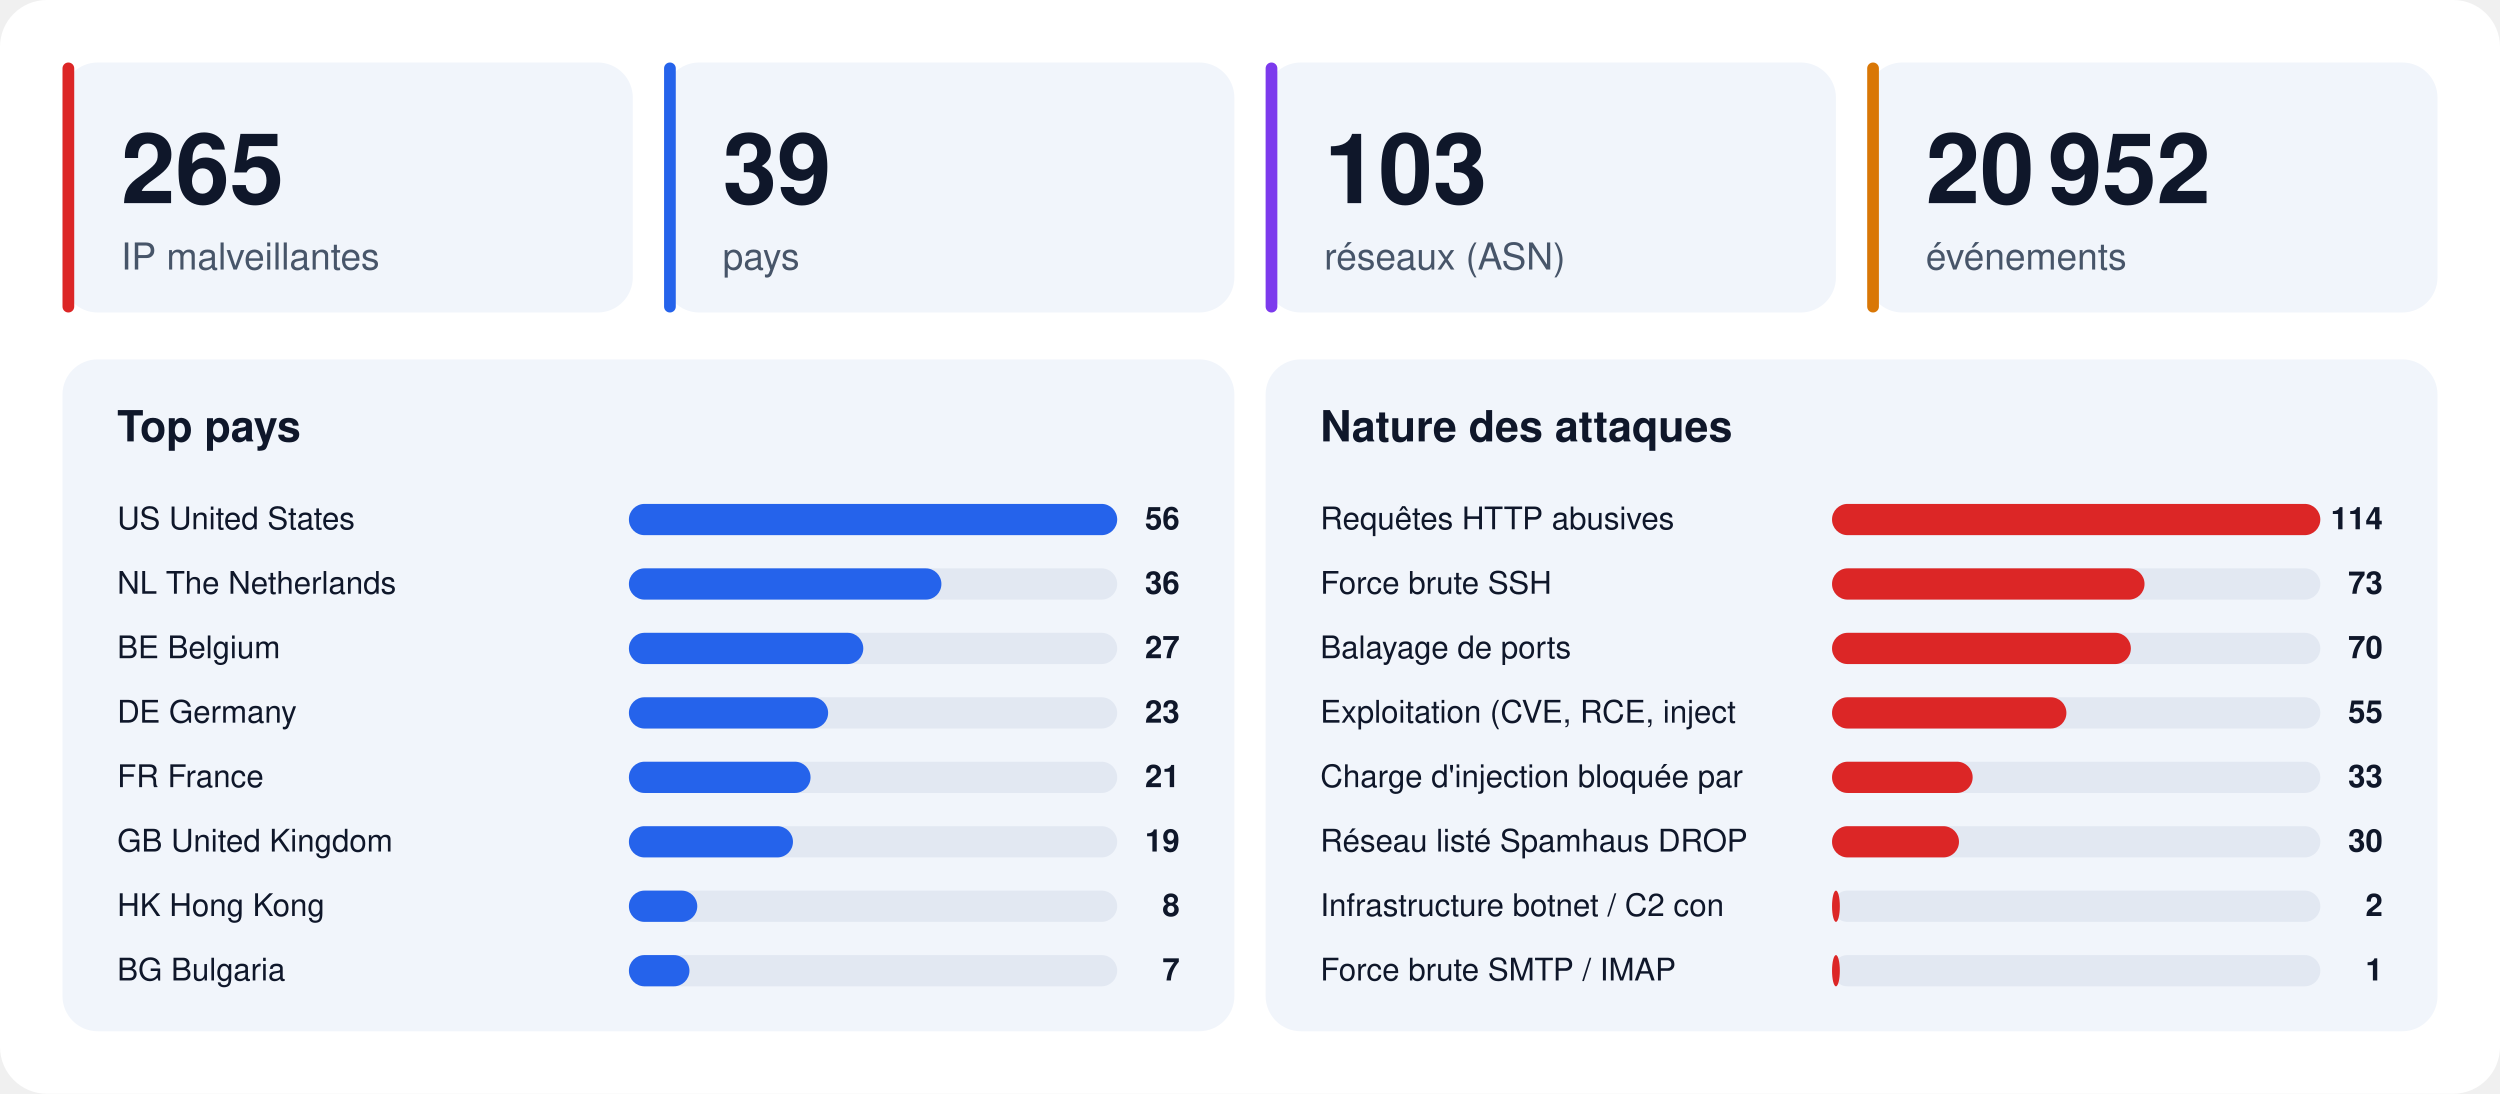
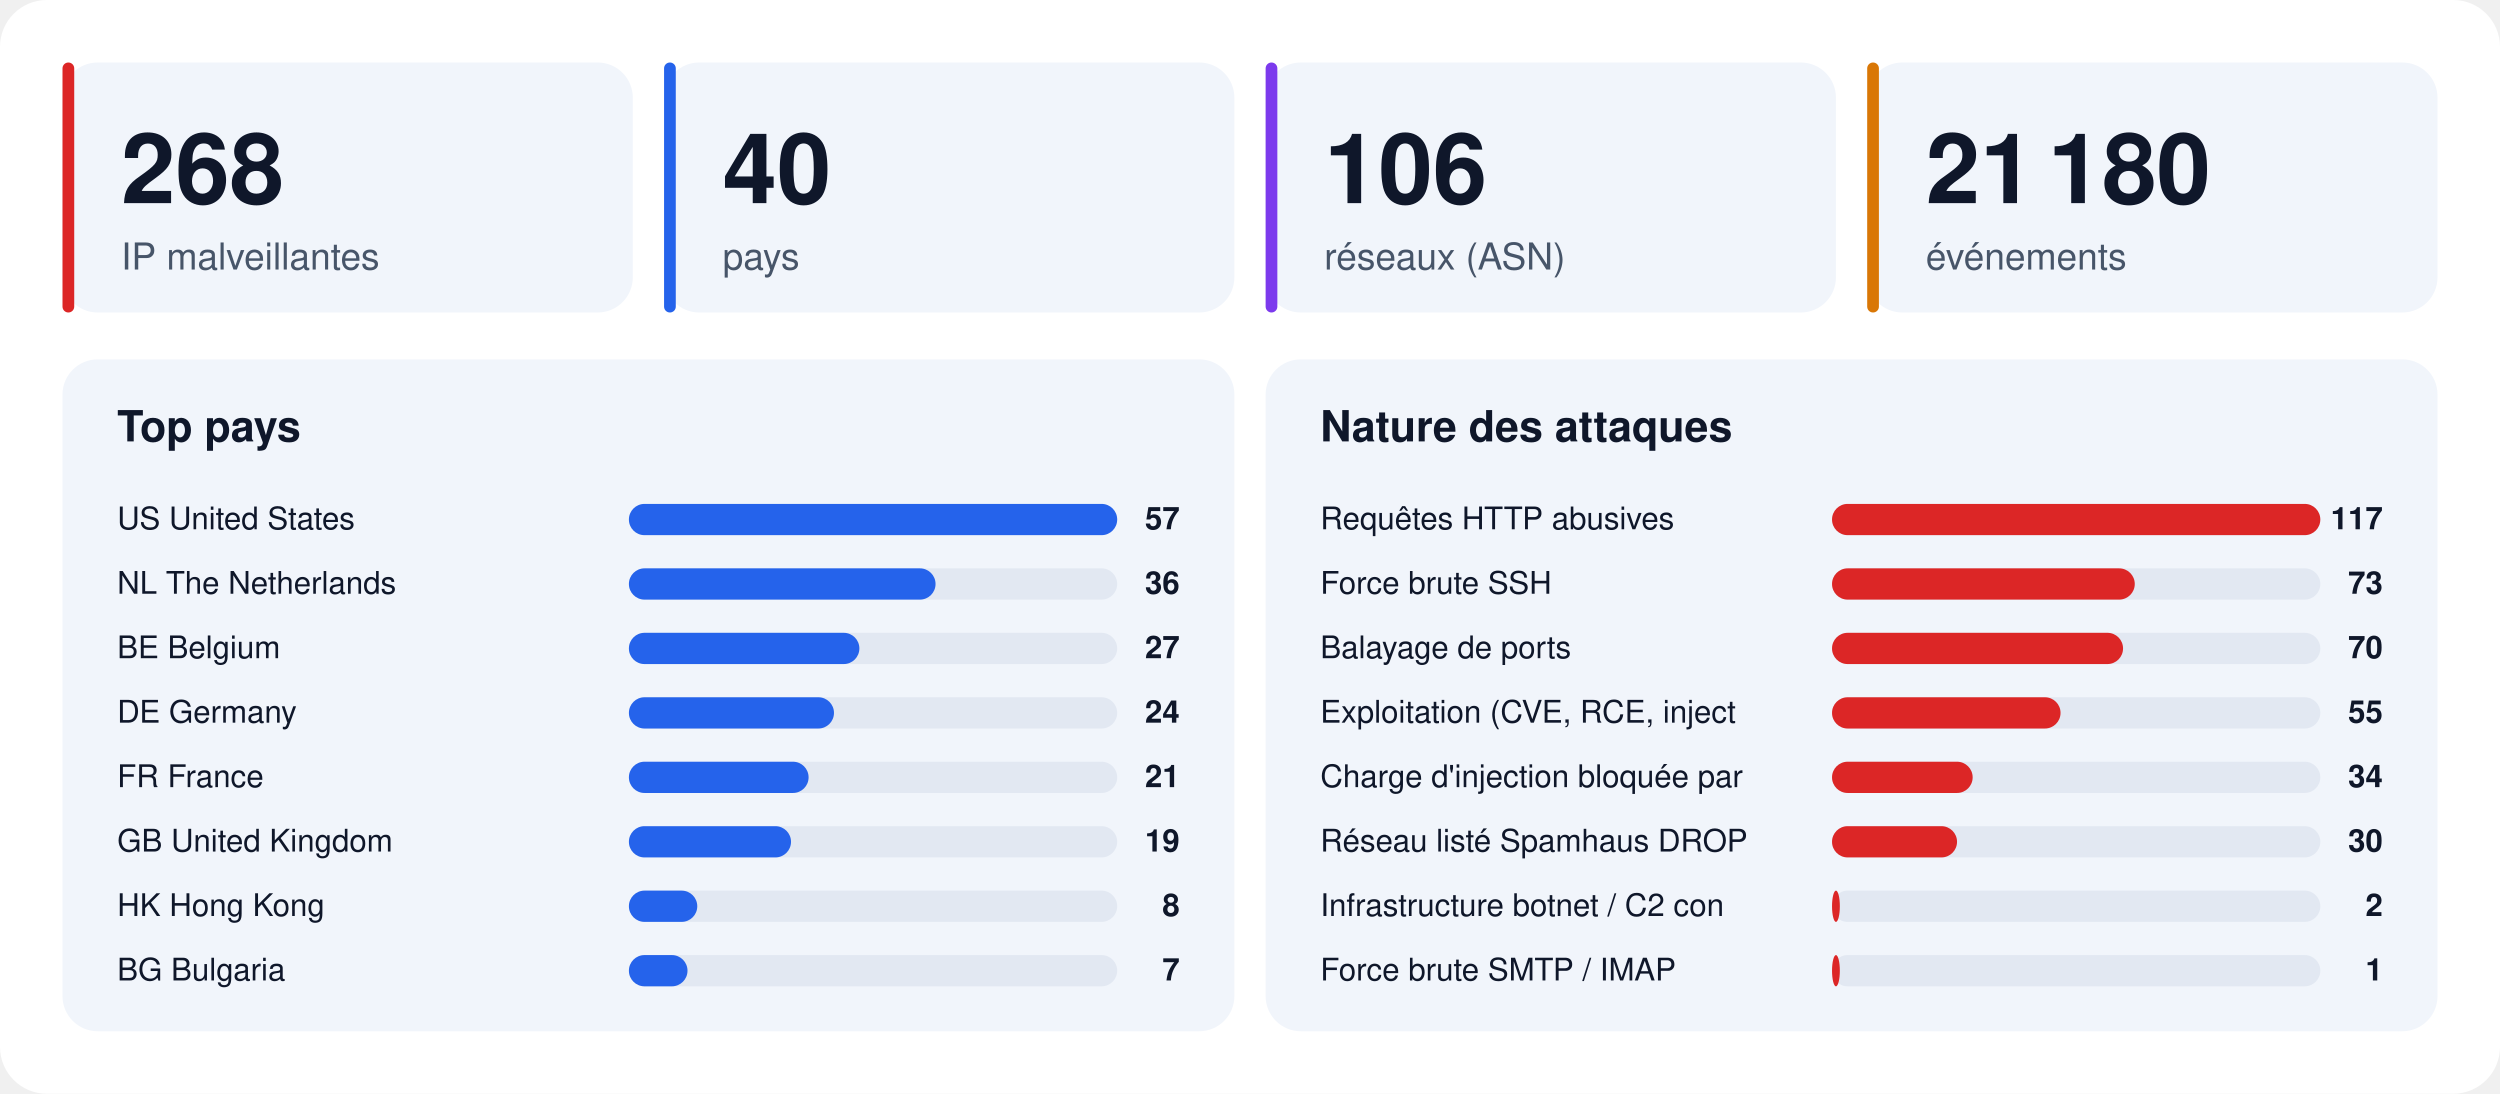
<svg xmlns="http://www.w3.org/2000/svg" width="1280" height="560" viewBox="0 0 1280 560" font-family="-apple-system,BlinkMacSystemFont,'Segoe UI',Helvetica,Arial,sans-serif">
  <rect width="1280" height="560" rx="24" fill="#ffffff" />
  <rect x="32" y="32" width="292" height="128" rx="18" fill="#f1f5fb" />
  <rect x="32" y="32" width="6" height="128" rx="3" fill="#dc2626" />
-   <text x="62" y="104" font-size="50" font-weight="800" fill="#0f172a">265</text>
+   <text x="62" y="104" font-size="50" font-weight="800" fill="#0f172a">268</text>
  <text x="62" y="138" font-size="19" fill="#475569">IP malveillantes</text>
  <rect x="340" y="32" width="292" height="128" rx="18" fill="#f1f5fb" />
  <rect x="340" y="32" width="6" height="128" rx="3" fill="#2563eb" />
-   <text x="370" y="104" font-size="50" font-weight="800" fill="#0f172a">39</text>
+   <text x="370" y="104" font-size="50" font-weight="800" fill="#0f172a">40</text>
  <text x="370" y="138" font-size="19" fill="#475569">pays</text>
  <rect x="648" y="32" width="292" height="128" rx="18" fill="#f1f5fb" />
  <rect x="648" y="32" width="6" height="128" rx="3" fill="#7c3aed" />
-   <text x="678" y="104" font-size="50" font-weight="800" fill="#0f172a">103</text>
+   <text x="678" y="104" font-size="50" font-weight="800" fill="#0f172a">106</text>
  <text x="678" y="138" font-size="19" fill="#475569">réseaux (ASN)</text>
  <rect x="956" y="32" width="292" height="128" rx="18" fill="#f1f5fb" />
  <rect x="956" y="32" width="6" height="128" rx="3" fill="#d97706" />
-   <text x="986" y="104" font-size="50" font-weight="800" fill="#0f172a">20 952</text>
+   <text x="986" y="104" font-size="50" font-weight="800" fill="#0f172a">21 180</text>
  <text x="986" y="138" font-size="19" fill="#475569">événements</text>
  <rect x="32" y="184" width="600" height="344" rx="18" fill="#f1f5fb" />
  <text x="60" y="226" font-size="22" font-weight="700" fill="#0f172a">Top pays</text>
  <text x="60" y="271" font-size="16" fill="#0f172a">US  United States</text>
  <rect x="322" y="258" width="250" height="16" rx="8" fill="#e2e8f2" />
  <rect x="322" y="258" width="250" height="16" rx="8" fill="#2563eb" />
-   <text x="604" y="271" font-size="16" font-weight="700" text-anchor="end" fill="#0f172a">56</text>
+   <text x="604" y="271" font-size="16" font-weight="700" text-anchor="end" fill="#0f172a">57</text>
  <text x="60" y="304" font-size="16" fill="#0f172a">NL  The Netherlands</text>
  <rect x="322" y="291" width="250" height="16" rx="8" fill="#e2e8f2" />
-   <rect x="322" y="291" width="160" height="16" rx="8" fill="#2563eb" />
+   <rect x="322" y="291" width="157" height="16" rx="8" fill="#2563eb" />
  <text x="604" y="304" font-size="16" font-weight="700" text-anchor="end" fill="#0f172a">36</text>
  <text x="60" y="337" font-size="16" fill="#0f172a">BE  Belgium</text>
  <rect x="322" y="324" width="250" height="16" rx="8" fill="#e2e8f2" />
-   <rect x="322" y="324" width="120" height="16" rx="8" fill="#2563eb" />
+   <rect x="322" y="324" width="118" height="16" rx="8" fill="#2563eb" />
  <text x="604" y="337" font-size="16" font-weight="700" text-anchor="end" fill="#0f172a">27</text>
  <text x="60" y="370" font-size="16" fill="#0f172a">DE  Germany</text>
  <rect x="322" y="357" width="250" height="16" rx="8" fill="#e2e8f2" />
-   <rect x="322" y="357" width="102" height="16" rx="8" fill="#2563eb" />
-   <text x="604" y="370" font-size="16" font-weight="700" text-anchor="end" fill="#0f172a">23</text>
+   <rect x="322" y="357" width="105" height="16" rx="8" fill="#2563eb" />
+   <text x="604" y="370" font-size="16" font-weight="700" text-anchor="end" fill="#0f172a">24</text>
  <text x="60" y="403" font-size="16" fill="#0f172a">FR  France</text>
  <rect x="322" y="390" width="250" height="16" rx="8" fill="#e2e8f2" />
-   <rect x="322" y="390" width="93" height="16" rx="8" fill="#2563eb" />
+   <rect x="322" y="390" width="92" height="16" rx="8" fill="#2563eb" />
  <text x="604" y="403" font-size="16" font-weight="700" text-anchor="end" fill="#0f172a">21</text>
  <text x="60" y="436" font-size="16" fill="#0f172a">GB  United Kingdom</text>
  <rect x="322" y="423" width="250" height="16" rx="8" fill="#e2e8f2" />
-   <rect x="322" y="423" width="84" height="16" rx="8" fill="#2563eb" />
+   <rect x="322" y="423" width="83" height="16" rx="8" fill="#2563eb" />
  <text x="604" y="436" font-size="16" font-weight="700" text-anchor="end" fill="#0f172a">19</text>
  <text x="60" y="469" font-size="16" fill="#0f172a">HK  Hong Kong</text>
  <rect x="322" y="456" width="250" height="16" rx="8" fill="#e2e8f2" />
  <rect x="322" y="456" width="35" height="16" rx="8" fill="#2563eb" />
  <text x="604" y="469" font-size="16" font-weight="700" text-anchor="end" fill="#0f172a">8</text>
  <text x="60" y="502" font-size="16" fill="#0f172a">BG  Bulgaria</text>
  <rect x="322" y="489" width="250" height="16" rx="8" fill="#e2e8f2" />
-   <rect x="322" y="489" width="31" height="16" rx="8" fill="#2563eb" />
+   <rect x="322" y="489" width="30" height="16" rx="8" fill="#2563eb" />
  <text x="604" y="502" font-size="16" font-weight="700" text-anchor="end" fill="#0f172a">7</text>
  <rect x="648" y="184" width="600" height="344" rx="18" fill="#f1f5fb" />
  <text x="676" y="226" font-size="22" font-weight="700" fill="#0f172a">Nature des attaques</text>
  <text x="676" y="271" font-size="16" fill="#0f172a">Requêtes HTTP abusives</text>
  <rect x="938" y="258" width="250" height="16" rx="8" fill="#e2e8f2" />
  <rect x="938" y="258" width="250" height="16" rx="8" fill="#dc2626" />
-   <text x="1220" y="271" font-size="16" font-weight="700" text-anchor="end" fill="#0f172a">114</text>
+   <text x="1220" y="271" font-size="16" font-weight="700" text-anchor="end" fill="#0f172a">117</text>
  <text x="676" y="304" font-size="16" fill="#0f172a">Force brute SSH</text>
  <rect x="938" y="291" width="250" height="16" rx="8" fill="#e2e8f2" />
-   <rect x="938" y="291" width="160" height="16" rx="8" fill="#dc2626" />
+   <rect x="938" y="291" width="155" height="16" rx="8" fill="#dc2626" />
  <text x="1220" y="304" font-size="16" font-weight="700" text-anchor="end" fill="#0f172a">73</text>
  <text x="676" y="337" font-size="16" fill="#0f172a">Balayage de ports</text>
  <rect x="938" y="324" width="250" height="16" rx="8" fill="#e2e8f2" />
-   <rect x="938" y="324" width="153" height="16" rx="8" fill="#dc2626" />
+   <rect x="938" y="324" width="149" height="16" rx="8" fill="#dc2626" />
  <text x="1220" y="337" font-size="16" font-weight="700" text-anchor="end" fill="#0f172a">70</text>
  <text x="676" y="370" font-size="16" fill="#0f172a">Exploitation (CVE, RCE, inject</text>
  <rect x="938" y="357" width="250" height="16" rx="8" fill="#e2e8f2" />
-   <rect x="938" y="357" width="120" height="16" rx="8" fill="#dc2626" />
+   <rect x="938" y="357" width="117" height="16" rx="8" fill="#dc2626" />
  <text x="1220" y="370" font-size="16" font-weight="700" text-anchor="end" fill="#0f172a">55</text>
  <text x="676" y="403" font-size="16" fill="#0f172a">Charge d'injection bloquée par</text>
  <rect x="938" y="390" width="250" height="16" rx="8" fill="#e2e8f2" />
  <rect x="938" y="390" width="72" height="16" rx="8" fill="#dc2626" />
-   <text x="1220" y="403" font-size="16" font-weight="700" text-anchor="end" fill="#0f172a">33</text>
+   <text x="1220" y="403" font-size="16" font-weight="700" text-anchor="end" fill="#0f172a">34</text>
  <text x="676" y="436" font-size="16" fill="#0f172a">Réseau listé Spamhaus DROP</text>
  <rect x="938" y="423" width="250" height="16" rx="8" fill="#e2e8f2" />
-   <rect x="938" y="423" width="65" height="16" rx="8" fill="#dc2626" />
+   <rect x="938" y="423" width="64" height="16" rx="8" fill="#dc2626" />
  <text x="1220" y="436" font-size="16" font-weight="700" text-anchor="end" fill="#0f172a">30</text>
  <text x="676" y="469" font-size="16" fill="#0f172a">Infrastructure botnet / C2 con</text>
  <rect x="938" y="456" width="250" height="16" rx="8" fill="#e2e8f2" />
  <rect x="938" y="456" width="4" height="16" rx="8" fill="#dc2626" />
  <text x="1220" y="469" font-size="16" font-weight="700" text-anchor="end" fill="#0f172a">2</text>
  <text x="676" y="502" font-size="16" fill="#0f172a">Force brute SMTP / IMAP</text>
  <rect x="938" y="489" width="250" height="16" rx="8" fill="#e2e8f2" />
  <rect x="938" y="489" width="4" height="16" rx="8" fill="#dc2626" />
  <text x="1220" y="502" font-size="16" font-weight="700" text-anchor="end" fill="#0f172a">1</text>
</svg>
